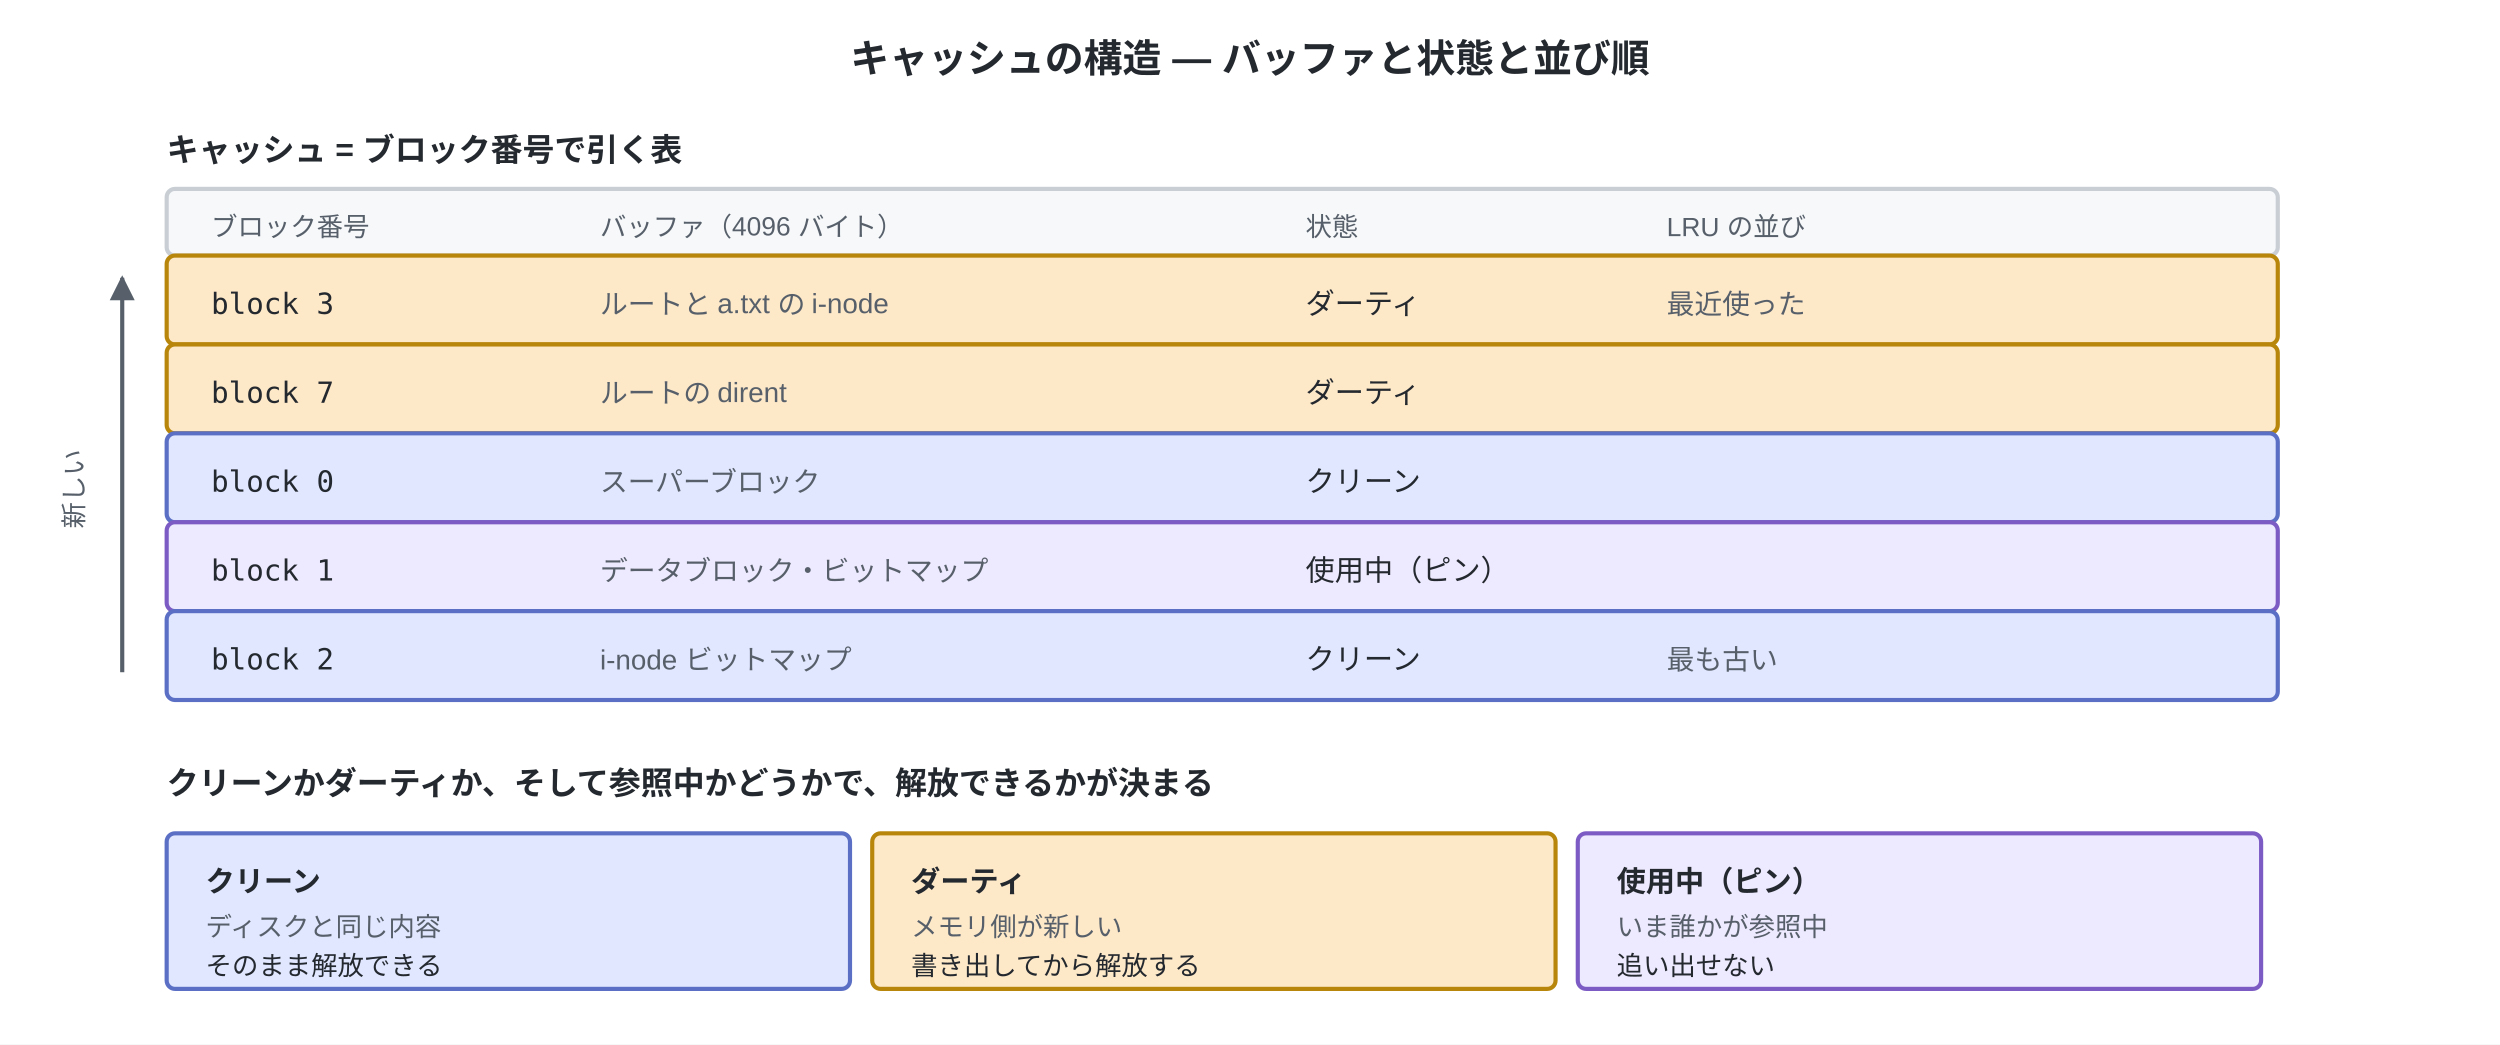
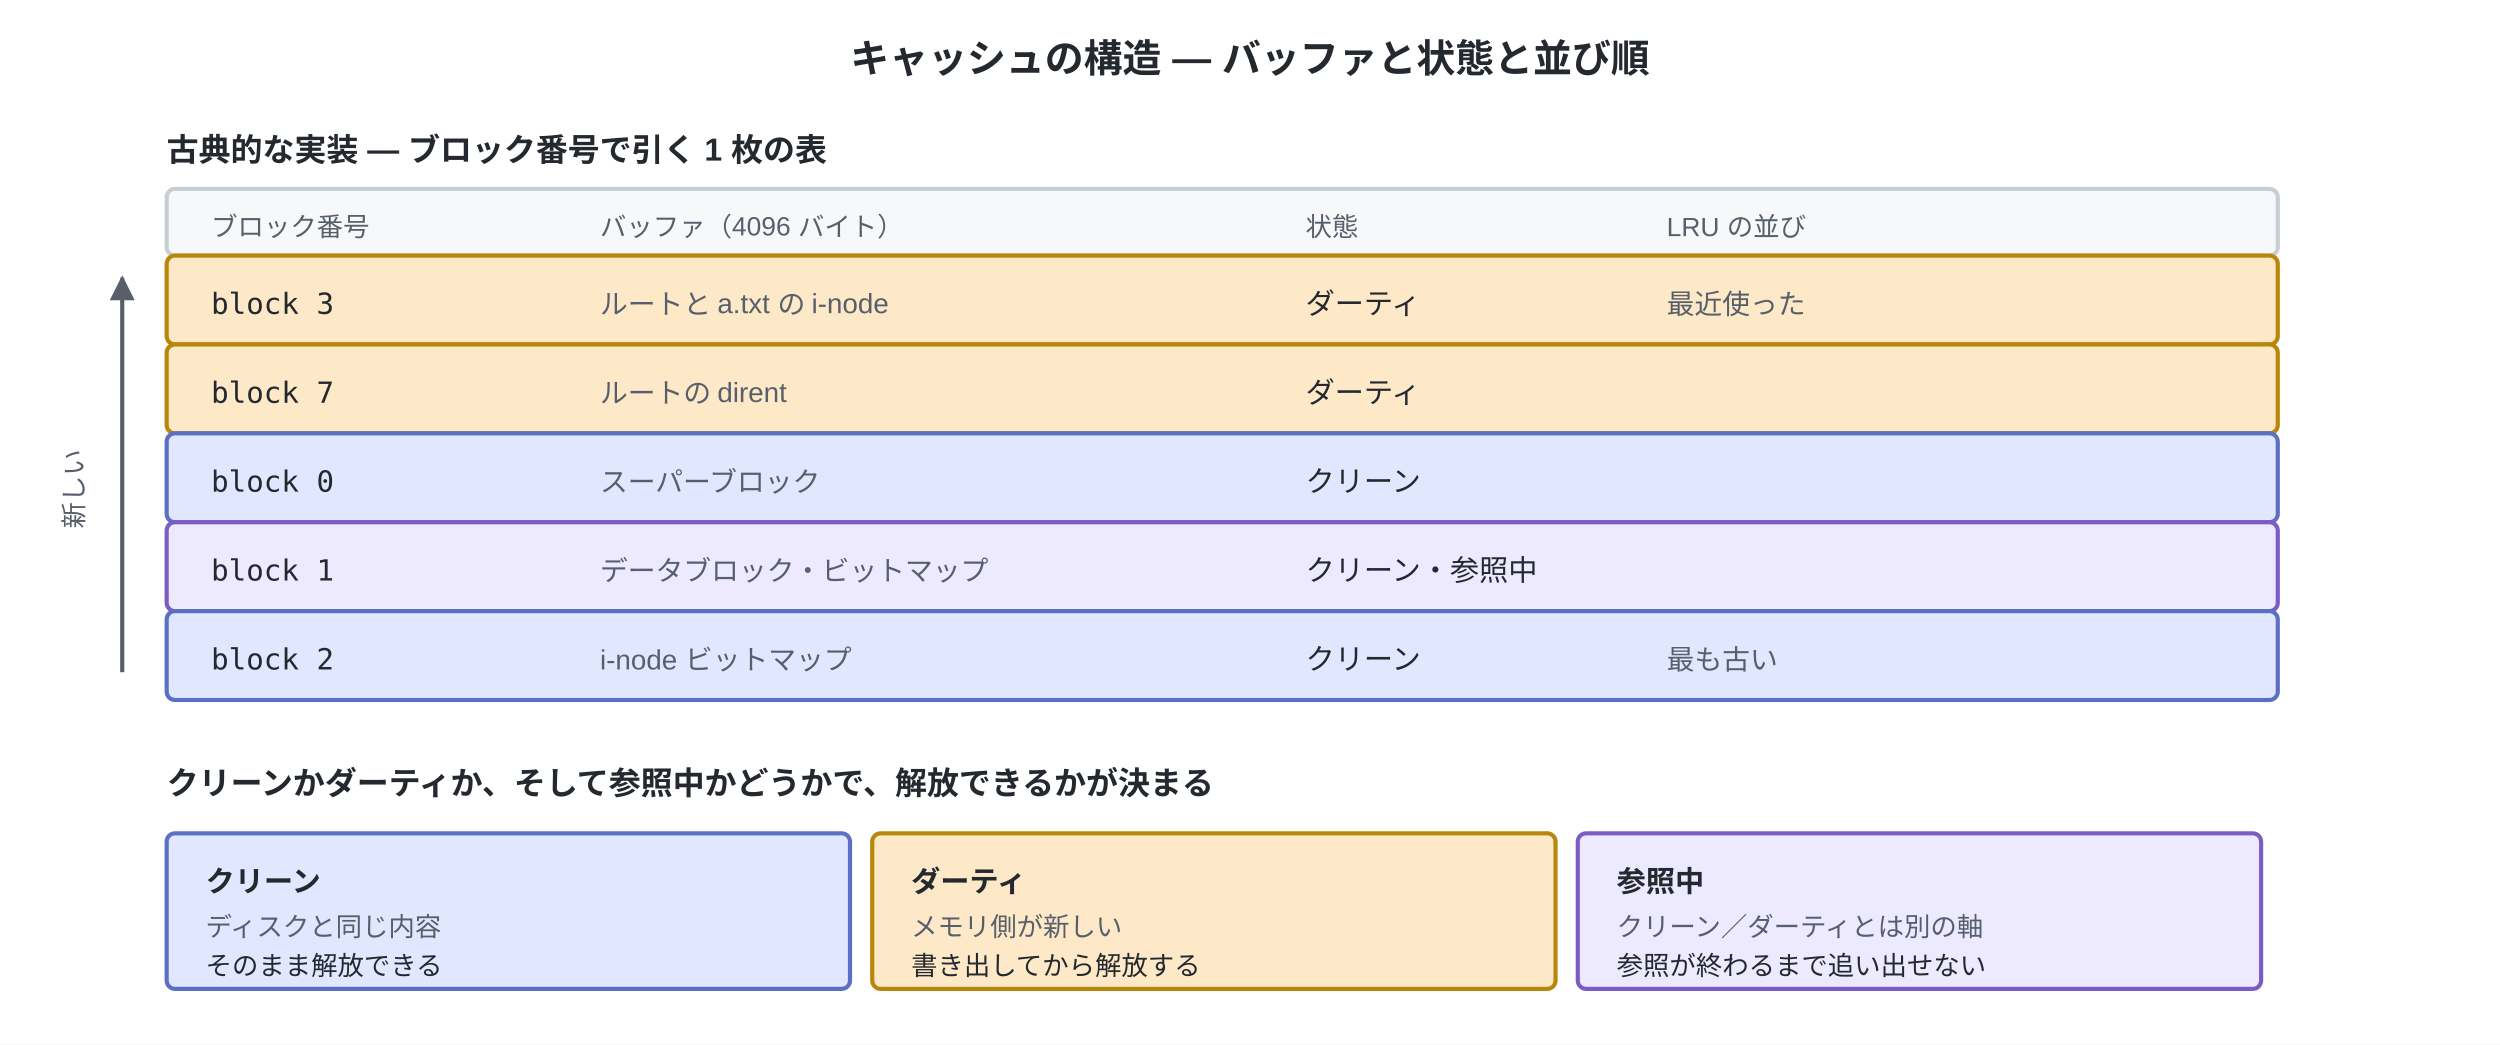
<svg xmlns="http://www.w3.org/2000/svg" width="900" height="376" viewBox="0 0 900 376" role="img" font-family="Helvetica Neue, Arial, Hiragino Sans, Noto Sans JP, sans-serif">
  <rect x="0" y="0" width="900" height="376" fill="#ffffff" />
  <defs>
    <marker id="a" viewBox="0 0 10 10" refX="9" refY="5" markerWidth="6" markerHeight="6" orient="auto-start-reverse">
      <path d="M 0 0 L 10 5 L 0 10 z" fill="#57606a" />
    </marker>
    <marker id="g" viewBox="0 0 10 10" refX="9" refY="5" markerWidth="6" markerHeight="6" orient="auto-start-reverse">
      <path d="M 0 0 L 10 5 L 0 10 z" fill="#3f8f52" />
    </marker>
    <marker id="y" viewBox="0 0 10 10" refX="9" refY="5" markerWidth="6" markerHeight="6" orient="auto-start-reverse">
      <path d="M 0 0 L 10 5 L 0 10 z" fill="#b8860b" />
    </marker>
    <marker id="r" viewBox="0 0 10 10" refX="9" refY="5" markerWidth="6" markerHeight="6" orient="auto-start-reverse">
      <path d="M 0 0 L 10 5 L 0 10 z" fill="#b4413c" />
    </marker>
  </defs>
  <text x="450.0" y="26" font-size="14" fill="#24292f" text-anchor="middle" font-family="Helvetica Neue, Arial, Hiragino Sans, Noto Sans JP, sans-serif" font-weight="bold">キャッシュの構造 — バッファと状態と並び順</text>
-   <text x="60" y="58" font-size="11.5" fill="#24292f" text-anchor="start" font-family="Helvetica Neue, Arial, Hiragino Sans, Noto Sans JP, sans-serif" font-weight="bold">キャッシュ = ブロック番号で引く表</text>
+   <text x="60" y="58" font-size="11.5" fill="#24292f" text-anchor="start" font-family="Helvetica Neue, Arial, Hiragino Sans, Noto Sans JP, sans-serif" font-weight="bold">古典的な実装 — ブロック番号で引く 1 枚の表</text>
  <rect x="60" y="68" width="760" height="24" rx="3" fill="#f6f8fa" stroke="#c9ced4" stroke-width="1.5" />
  <text x="76" y="85" font-size="9.5" fill="#57606a" text-anchor="start" font-family="Helvetica Neue, Arial, Hiragino Sans, Noto Sans JP, sans-serif" font-weight="normal">ブロック番号</text>
  <text x="216" y="85" font-size="9.5" fill="#57606a" text-anchor="start" font-family="Helvetica Neue, Arial, Hiragino Sans, Noto Sans JP, sans-serif" font-weight="normal">バッファ（4096 バイト）</text>
  <text x="470" y="85" font-size="9.5" fill="#57606a" text-anchor="start" font-family="Helvetica Neue, Arial, Hiragino Sans, Noto Sans JP, sans-serif" font-weight="normal">状態</text>
  <text x="600" y="85" font-size="9.5" fill="#57606a" text-anchor="start" font-family="Helvetica Neue, Arial, Hiragino Sans, Noto Sans JP, sans-serif" font-weight="normal">LRU の並び</text>
  <rect x="60" y="92" width="760" height="32" rx="3" fill="#fde8c8" stroke="#b8860b" stroke-width="1.5" />
  <text x="76" y="113" font-size="10.5" fill="#24292f" text-anchor="start" font-family="SFMono-Regular, Menlo, Consolas, monospace" font-weight="normal">block 3</text>
  <text x="216" y="113" font-size="10" fill="#57606a" text-anchor="start" font-family="Helvetica Neue, Arial, Hiragino Sans, Noto Sans JP, sans-serif" font-weight="normal">ルートと a.txt の i-node</text>
  <text x="470" y="113" font-size="10.5" fill="#24292f" text-anchor="start" font-family="Helvetica Neue, Arial, Hiragino Sans, Noto Sans JP, sans-serif" font-weight="normal">ダーティ</text>
  <text x="600" y="113" font-size="10" fill="#57606a" text-anchor="start" font-family="Helvetica Neue, Arial, Hiragino Sans, Noto Sans JP, sans-serif" font-weight="normal">最近使った</text>
  <rect x="60" y="124" width="760" height="32" rx="3" fill="#fde8c8" stroke="#b8860b" stroke-width="1.5" />
  <text x="76" y="145" font-size="10.5" fill="#24292f" text-anchor="start" font-family="SFMono-Regular, Menlo, Consolas, monospace" font-weight="normal">block 7</text>
  <text x="216" y="145" font-size="10" fill="#57606a" text-anchor="start" font-family="Helvetica Neue, Arial, Hiragino Sans, Noto Sans JP, sans-serif" font-weight="normal">ルートの dirent</text>
  <text x="470" y="145" font-size="10.5" fill="#24292f" text-anchor="start" font-family="Helvetica Neue, Arial, Hiragino Sans, Noto Sans JP, sans-serif" font-weight="normal">ダーティ</text>
  <rect x="60" y="156" width="760" height="32" rx="3" fill="#e0e7ff" stroke="#5b6fc4" stroke-width="1.5" />
  <text x="76" y="177" font-size="10.5" fill="#24292f" text-anchor="start" font-family="SFMono-Regular, Menlo, Consolas, monospace" font-weight="normal">block 0</text>
  <text x="216" y="177" font-size="10" fill="#57606a" text-anchor="start" font-family="Helvetica Neue, Arial, Hiragino Sans, Noto Sans JP, sans-serif" font-weight="normal">スーパーブロック</text>
  <text x="470" y="177" font-size="10.5" fill="#24292f" text-anchor="start" font-family="Helvetica Neue, Arial, Hiragino Sans, Noto Sans JP, sans-serif" font-weight="normal">クリーン</text>
  <rect x="60" y="188" width="760" height="32" rx="3" fill="#ede9fe" stroke="#7c5cc4" stroke-width="1.5" />
  <text x="76" y="209" font-size="10.5" fill="#24292f" text-anchor="start" font-family="SFMono-Regular, Menlo, Consolas, monospace" font-weight="normal">block 1</text>
  <text x="216" y="209" font-size="10" fill="#57606a" text-anchor="start" font-family="Helvetica Neue, Arial, Hiragino Sans, Noto Sans JP, sans-serif" font-weight="normal">データブロック・ビットマップ</text>
-   <text x="470" y="209" font-size="10.5" fill="#24292f" text-anchor="start" font-family="Helvetica Neue, Arial, Hiragino Sans, Noto Sans JP, sans-serif" font-weight="normal">使用中（ピン）</text>
+   <text x="470" y="209" font-size="10.5" fill="#24292f" text-anchor="start" font-family="Helvetica Neue, Arial, Hiragino Sans, Noto Sans JP, sans-serif" font-weight="normal">クリーン・参照中</text>
  <rect x="60" y="220" width="760" height="32" rx="3" fill="#e0e7ff" stroke="#5b6fc4" stroke-width="1.5" />
  <text x="76" y="241" font-size="10.5" fill="#24292f" text-anchor="start" font-family="SFMono-Regular, Menlo, Consolas, monospace" font-weight="normal">block 2</text>
  <text x="216" y="241" font-size="10" fill="#57606a" text-anchor="start" font-family="Helvetica Neue, Arial, Hiragino Sans, Noto Sans JP, sans-serif" font-weight="normal">i-node ビットマップ</text>
  <text x="470" y="241" font-size="10.5" fill="#24292f" text-anchor="start" font-family="Helvetica Neue, Arial, Hiragino Sans, Noto Sans JP, sans-serif" font-weight="normal">クリーン</text>
  <text x="600" y="241" font-size="10" fill="#57606a" text-anchor="start" font-family="Helvetica Neue, Arial, Hiragino Sans, Noto Sans JP, sans-serif" font-weight="normal">最も古い</text>
  <path d="M 44 242 L 44 100" stroke="#57606a" stroke-width="1.5" fill="none" marker-end="url(#a)" />
  <g transform="rotate(-90 30 176.0)">
    <text x="30" y="176.0" font-size="9.5" fill="#57606a" text-anchor="middle" font-family="Helvetica Neue, Arial, Hiragino Sans, Noto Sans JP, sans-serif" font-weight="normal">新しい</text>
  </g>
  <text x="60" y="286" font-size="11.5" fill="#24292f" text-anchor="start" font-family="Helvetica Neue, Arial, Hiragino Sans, Noto Sans JP, sans-serif" font-weight="bold">クリーンかダーティか、そして参照中かどうかで、解放できるかが決まる</text>
  <rect x="60" y="300" width="246" height="56" rx="3" fill="#e0e7ff" stroke="#5b6fc4" stroke-width="1.5" />
  <text x="74" y="321" font-size="10.5" fill="#24292f" text-anchor="start" font-family="Helvetica Neue, Arial, Hiragino Sans, Noto Sans JP, sans-serif" font-weight="bold">クリーン</text>
  <text x="74" y="337" font-size="9.5" fill="#57606a" text-anchor="start" font-family="Helvetica Neue, Arial, Hiragino Sans, Noto Sans JP, sans-serif" font-weight="normal">ディスクと同じ内容</text>
  <text x="74" y="351" font-size="9.5" fill="#24292f" text-anchor="start" font-family="Helvetica Neue, Arial, Hiragino Sans, Noto Sans JP, sans-serif" font-weight="normal">そのまま解放できる</text>
  <rect x="314" y="300" width="246" height="56" rx="3" fill="#fde8c8" stroke="#b8860b" stroke-width="1.5" />
  <text x="328" y="321" font-size="10.5" fill="#24292f" text-anchor="start" font-family="Helvetica Neue, Arial, Hiragino Sans, Noto Sans JP, sans-serif" font-weight="bold">ダーティ</text>
  <text x="328" y="337" font-size="9.5" fill="#57606a" text-anchor="start" font-family="Helvetica Neue, Arial, Hiragino Sans, Noto Sans JP, sans-serif" font-weight="normal">メモリ側が新しい</text>
  <text x="328" y="351" font-size="9.5" fill="#24292f" text-anchor="start" font-family="Helvetica Neue, Arial, Hiragino Sans, Noto Sans JP, sans-serif" font-weight="normal">書き出してから解放する</text>
  <rect x="568" y="300" width="246" height="56" rx="3" fill="#ede9fe" stroke="#7c5cc4" stroke-width="1.5" />
-   <text x="582" y="321" font-size="10.5" fill="#24292f" text-anchor="start" font-family="Helvetica Neue, Arial, Hiragino Sans, Noto Sans JP, sans-serif" font-weight="bold">使用中（ピン）</text>
-   <text x="582" y="337" font-size="9.5" fill="#57606a" text-anchor="start" font-family="Helvetica Neue, Arial, Hiragino Sans, Noto Sans JP, sans-serif" font-weight="normal">いま誰かが参照中</text>
-   <text x="582" y="351" font-size="9.5" fill="#24292f" text-anchor="start" font-family="Helvetica Neue, Arial, Hiragino Sans, Noto Sans JP, sans-serif" font-weight="normal">追い出せない</text>
+   <text x="582" y="321" font-size="10.5" fill="#24292f" text-anchor="start" font-family="Helvetica Neue, Arial, Hiragino Sans, Noto Sans JP, sans-serif" font-weight="bold">参照中</text>
+   <text x="582" y="337" font-size="9.5" fill="#57606a" text-anchor="start" font-family="Helvetica Neue, Arial, Hiragino Sans, Noto Sans JP, sans-serif" font-weight="normal">クリーン／ダーティとは別の軸</text>
+   <text x="582" y="351" font-size="9.5" fill="#24292f" text-anchor="start" font-family="Helvetica Neue, Arial, Hiragino Sans, Noto Sans JP, sans-serif" font-weight="normal">参照が終わるまで追い出せない</text>
</svg>
